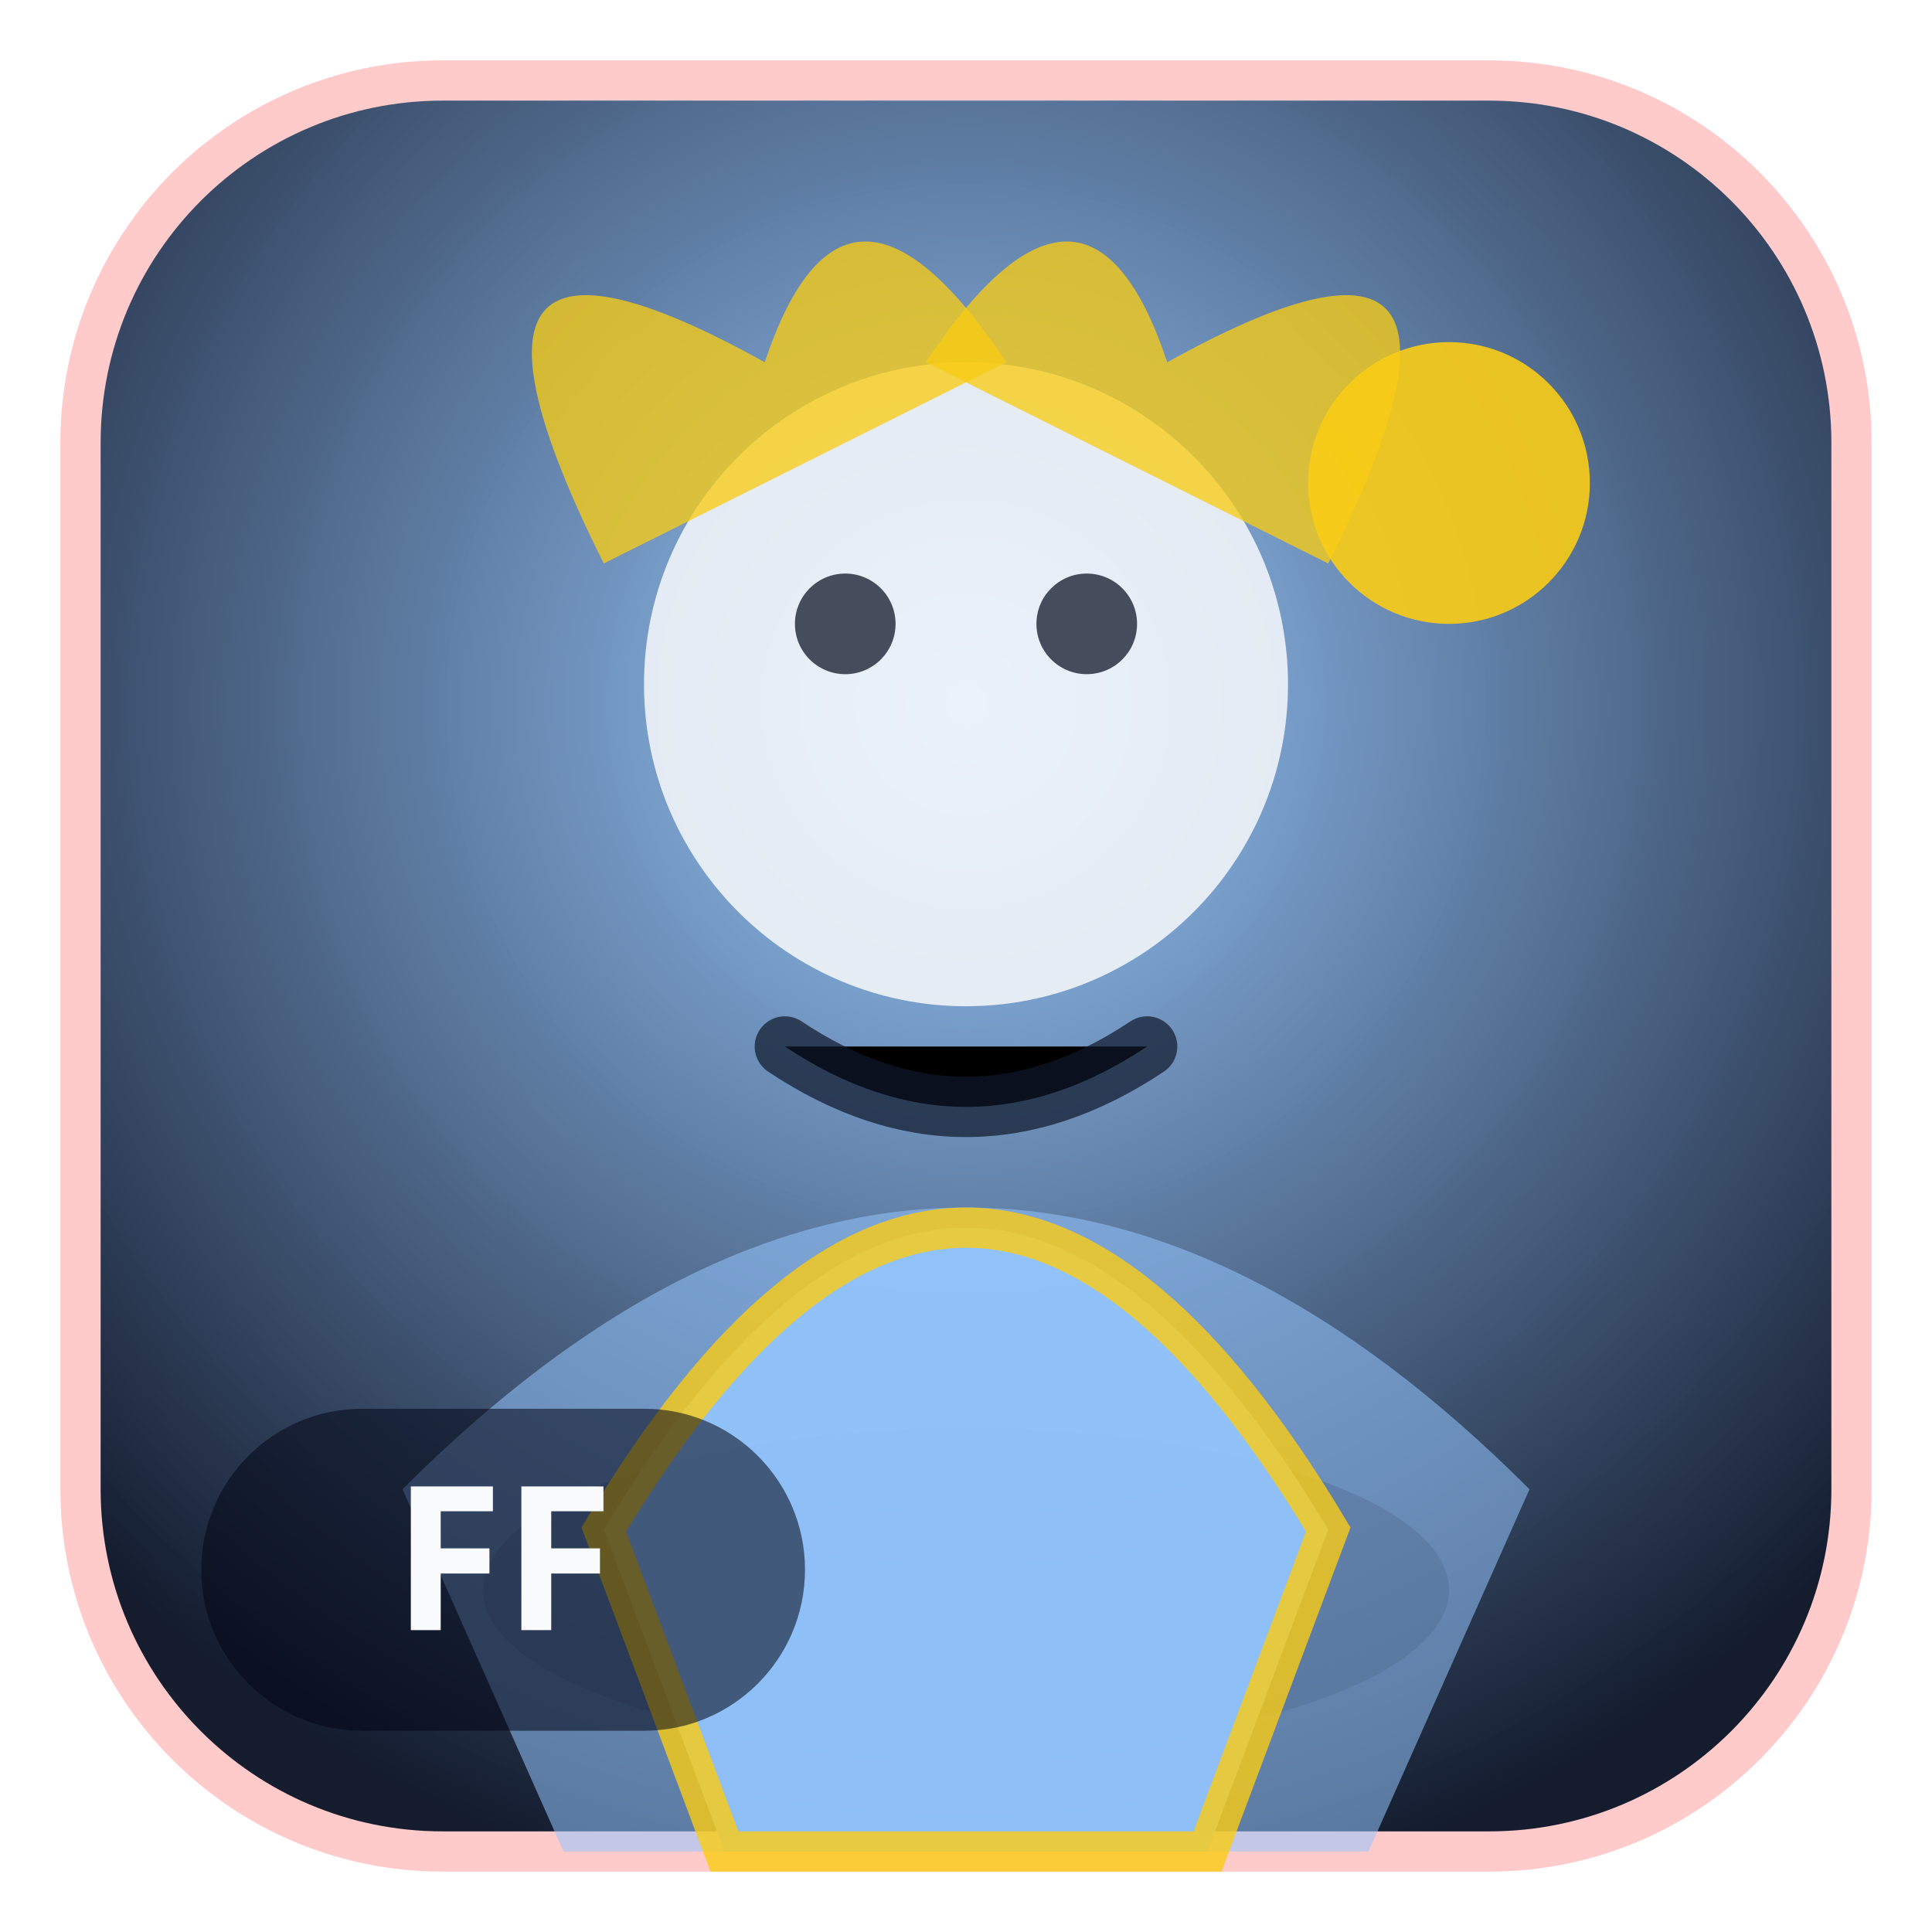
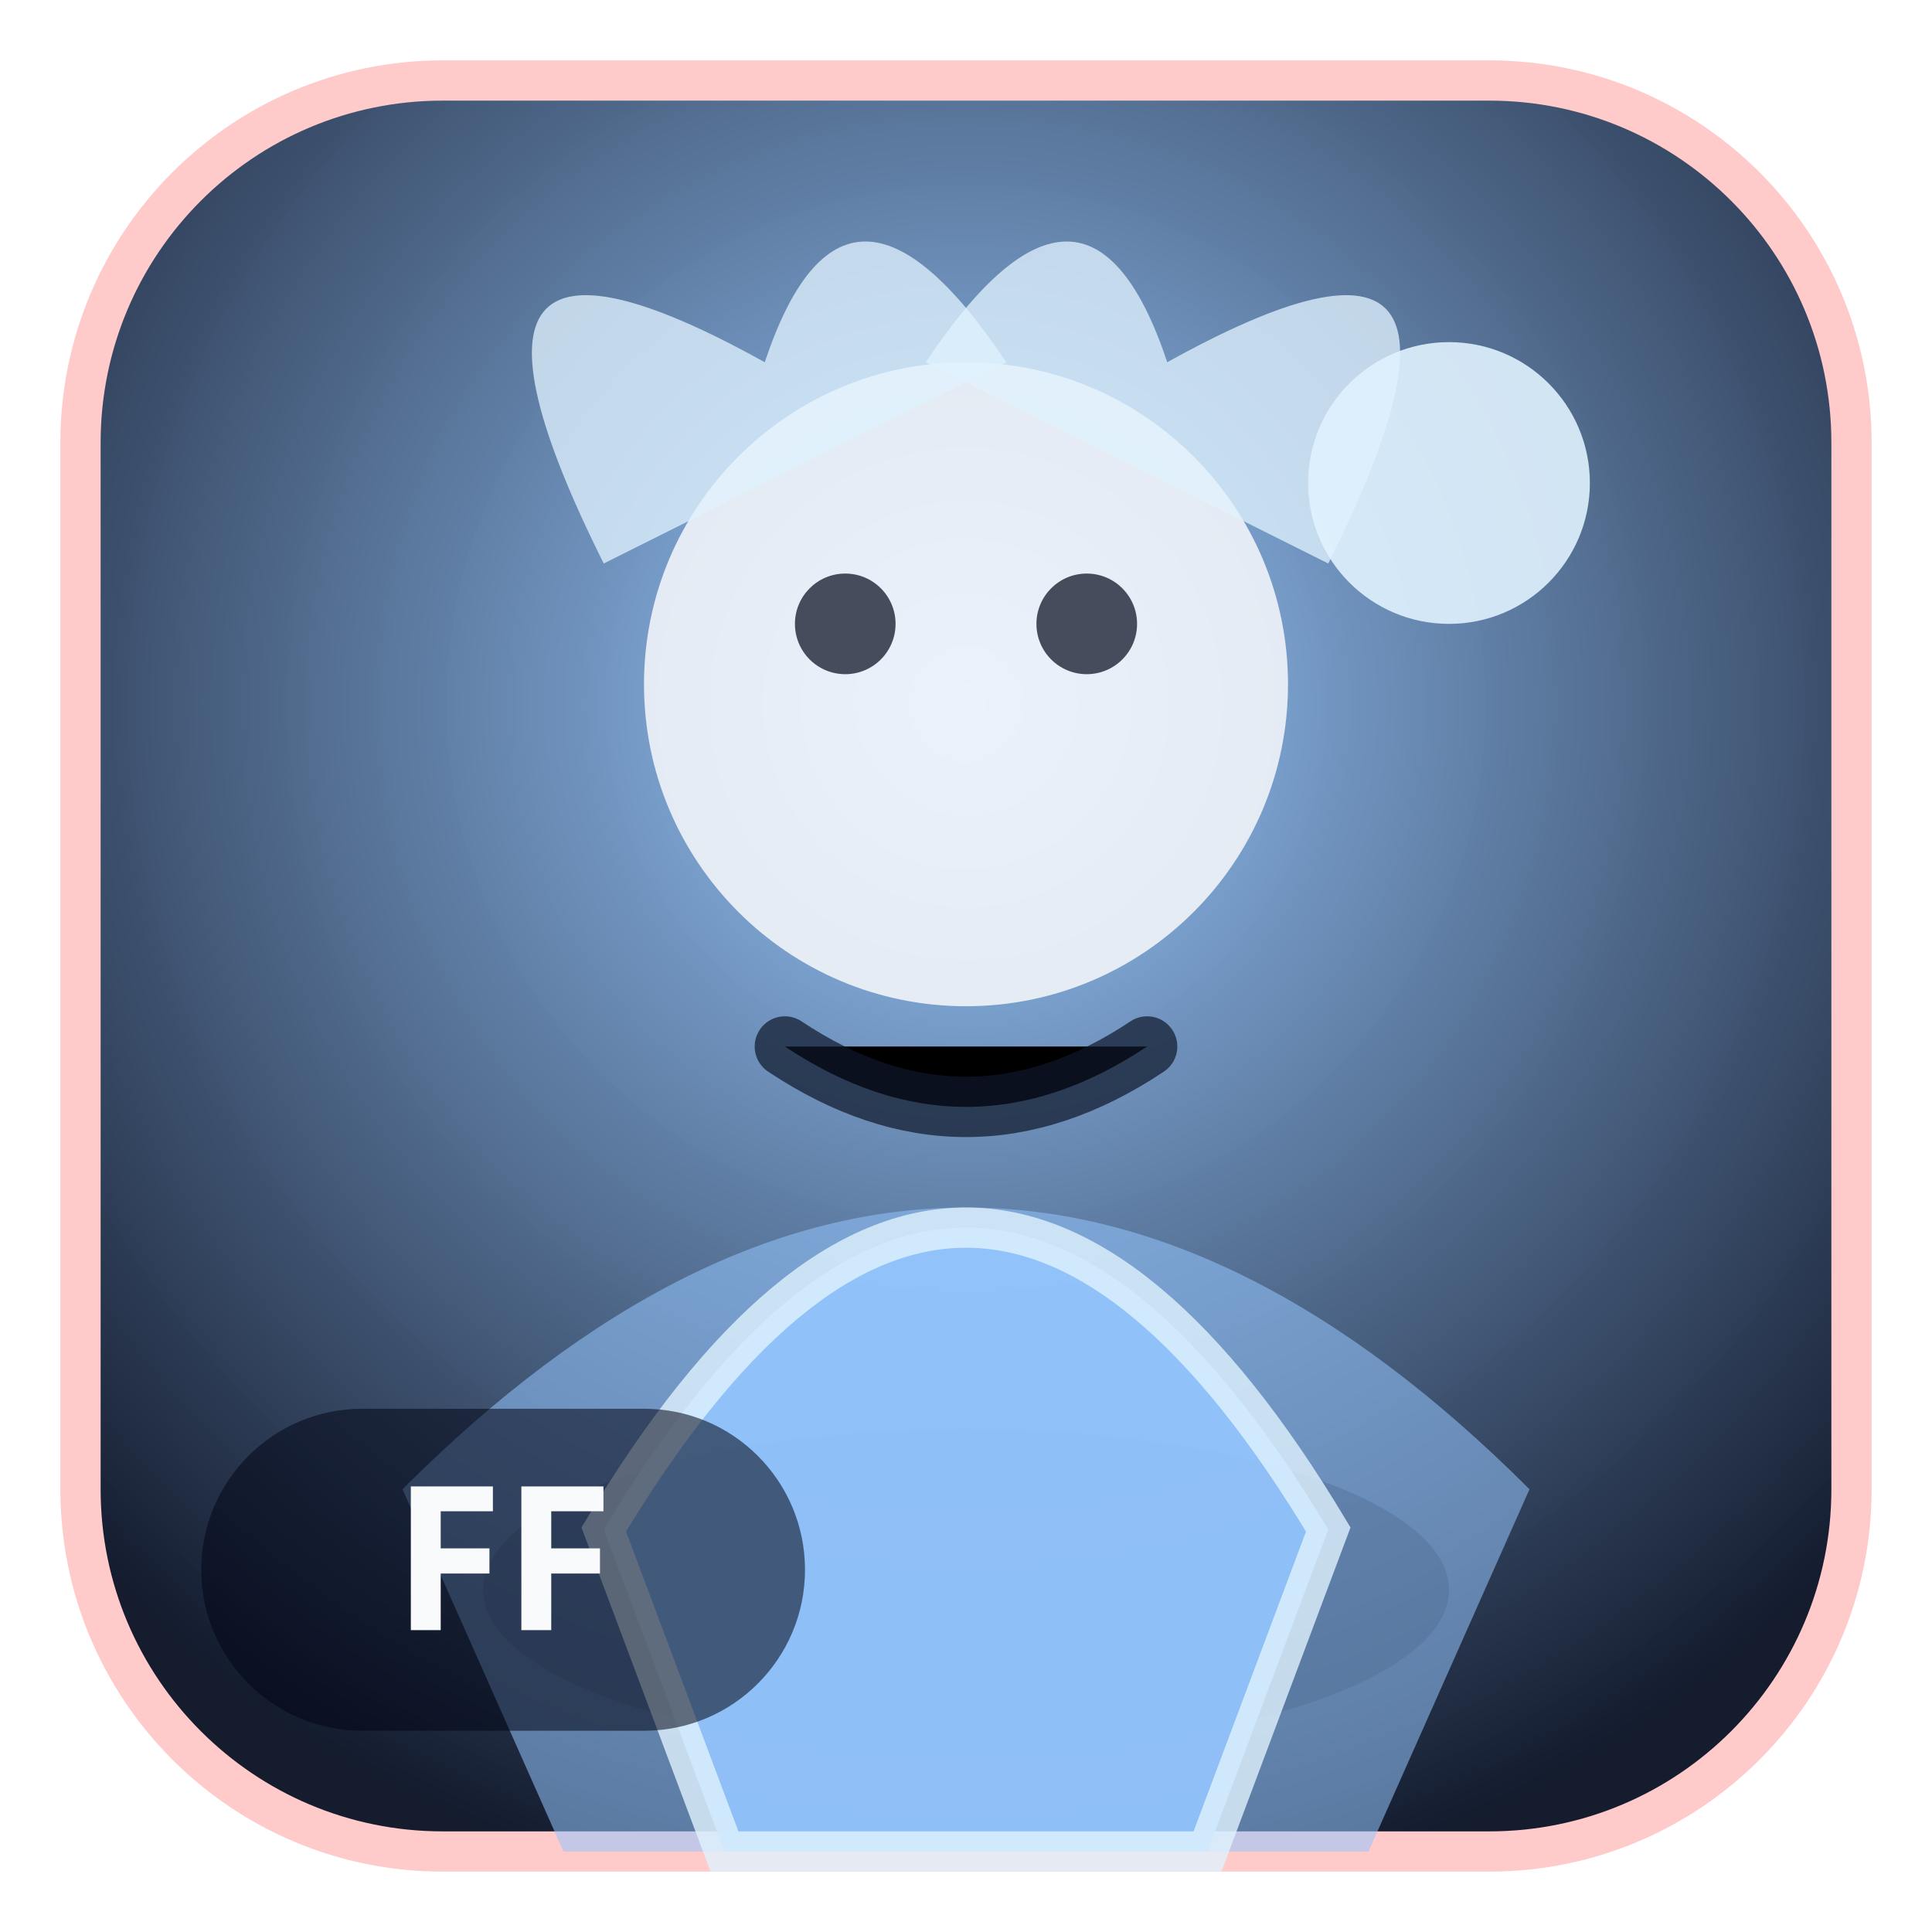
<svg xmlns="http://www.w3.org/2000/svg" width="96" height="96" viewBox="0 0 96 96">
  <defs>
    <radialGradient id="bg-frostFrog" cx="50%" cy="35%" r="70%">
      <stop offset="0%" stop-color="rgba(147,197,253,0.95)" />
      <stop offset="100%" stop-color="rgba(15,23,42,0.98)" />
    </radialGradient>
  </defs>
  <rect x="4" y="4" width="88" height="88" rx="18" fill="url(#bg-frostFrog)" stroke="#fecaca" stroke-width="2" />
  <ellipse cx="48" cy="79" rx="24" ry="8" fill="rgba(2,6,23,0.45)" />
  <circle cx="48" cy="34" r="16" fill="rgba(248,250,252,0.92)" opacity="0.92" />
-   <path d="M30 28 Q20 8 38 18 Q42 6 50 18" fill="rgba(250,204,21,0.9)" opacity="0.85" />
-   <path d="M66 28 Q76 8 58 18 Q54 6 46 18" fill="rgba(250,204,21,0.9)" opacity="0.85" />
+   <path d="M30 28 Q20 8 38 18 Q42 6 50 18" fill="rgba(224,242,254,0.9)" opacity="0.85" />
+   <path d="M66 28 Q76 8 58 18 Q54 6 46 18" fill="rgba(224,242,254,0.9)" opacity="0.85" />
  <path d="M20 74 Q48 46 76 74 L68 92 L28 92 Z" fill="rgba(147,197,253,0.55)" />
-   <path d="M30 76 Q48 46 66 76 L60 92 L36 92 Z" fill="rgba(147,197,253,0.92)" stroke="rgba(250,204,21,0.8)" stroke-width="2" />
+   <path d="M30 76 Q48 46 66 76 L60 92 L36 92 Z" fill="rgba(147,197,253,0.92)" stroke="rgba(224,242,254,0.8)" stroke-width="2" />
  <path d="M39 52 Q48 58 57 52" stroke="rgba(15,23,42,0.7)" stroke-width="3" stroke-linecap="round" />
  <circle cx="42" cy="31" r="2.5" fill="rgba(15,23,42,0.75)" />
  <circle cx="54" cy="31" r="2.5" fill="rgba(15,23,42,0.75)" />
-   <circle cx="72" cy="24" r="7" fill="#facc15" opacity="0.9" />
+   <circle cx="72" cy="24" r="7" fill="#e0f2fe" opacity="0.9" />
  <rect x="10" y="70" width="30" height="16" rx="8" fill="rgba(2,6,23,0.55)" />
  <text x="25" y="81" text-anchor="middle" font-family="system-ui, sans-serif" font-size="10" font-weight="700" fill="#f8fafc">FF</text>
</svg>
